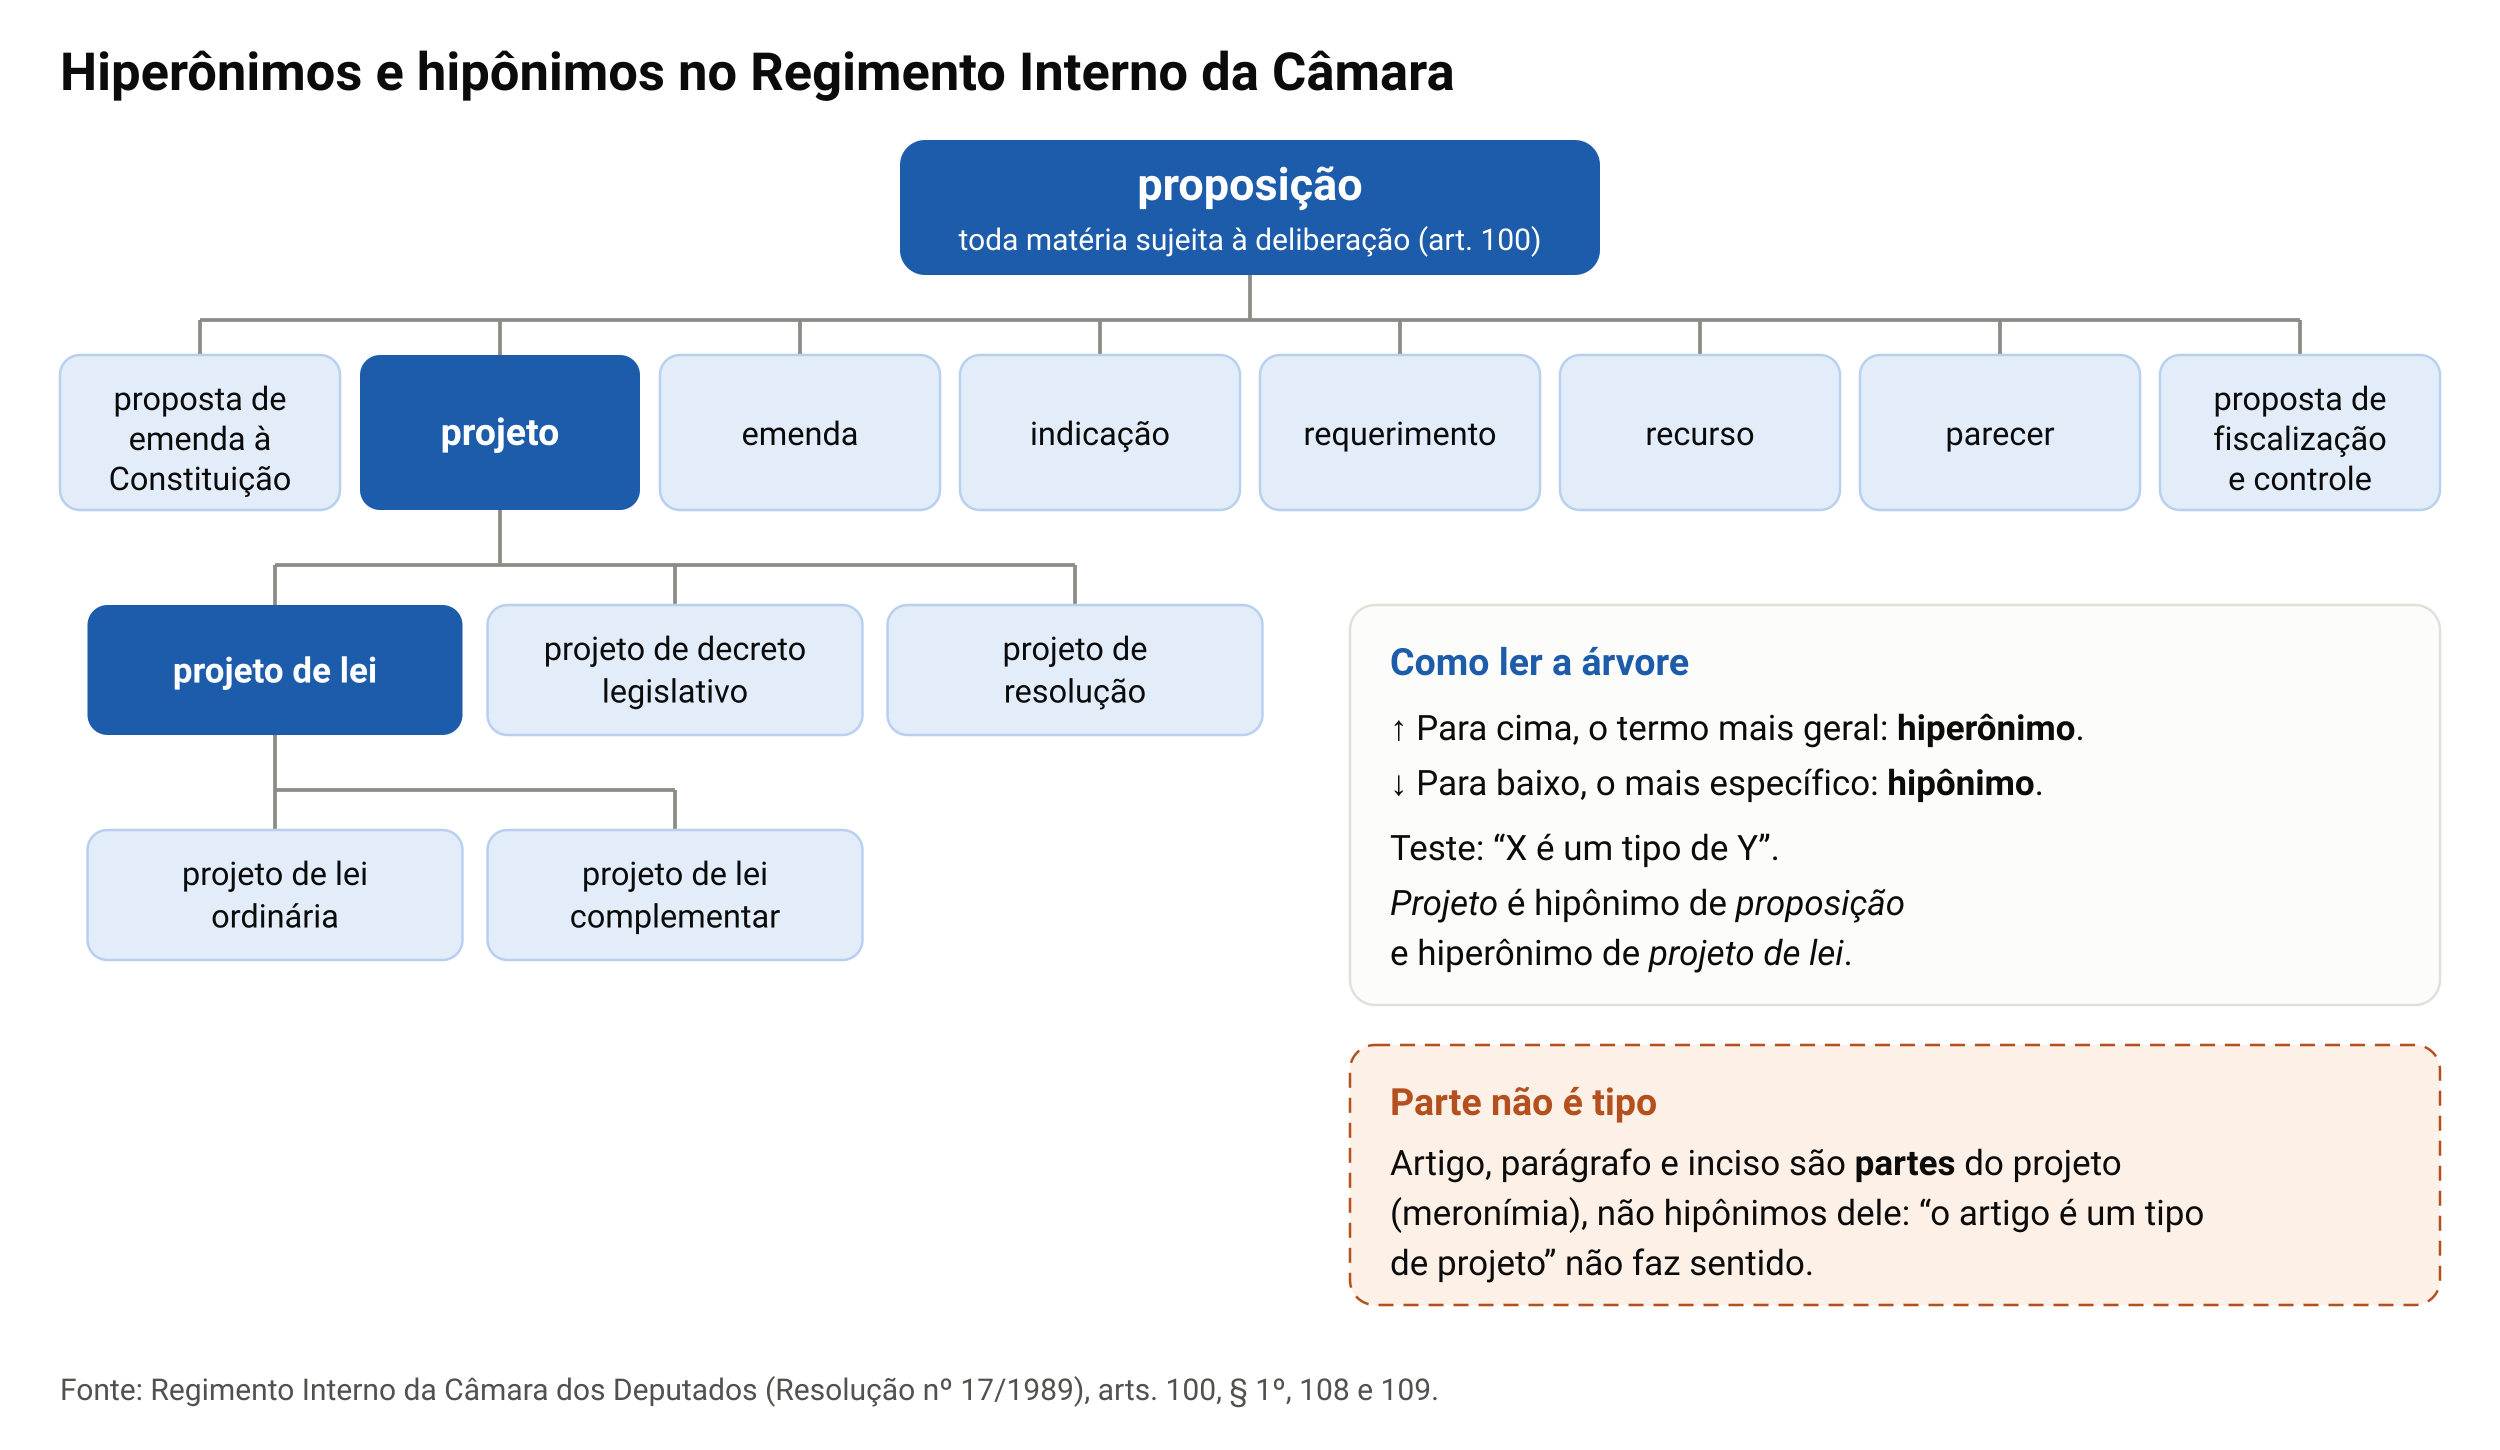
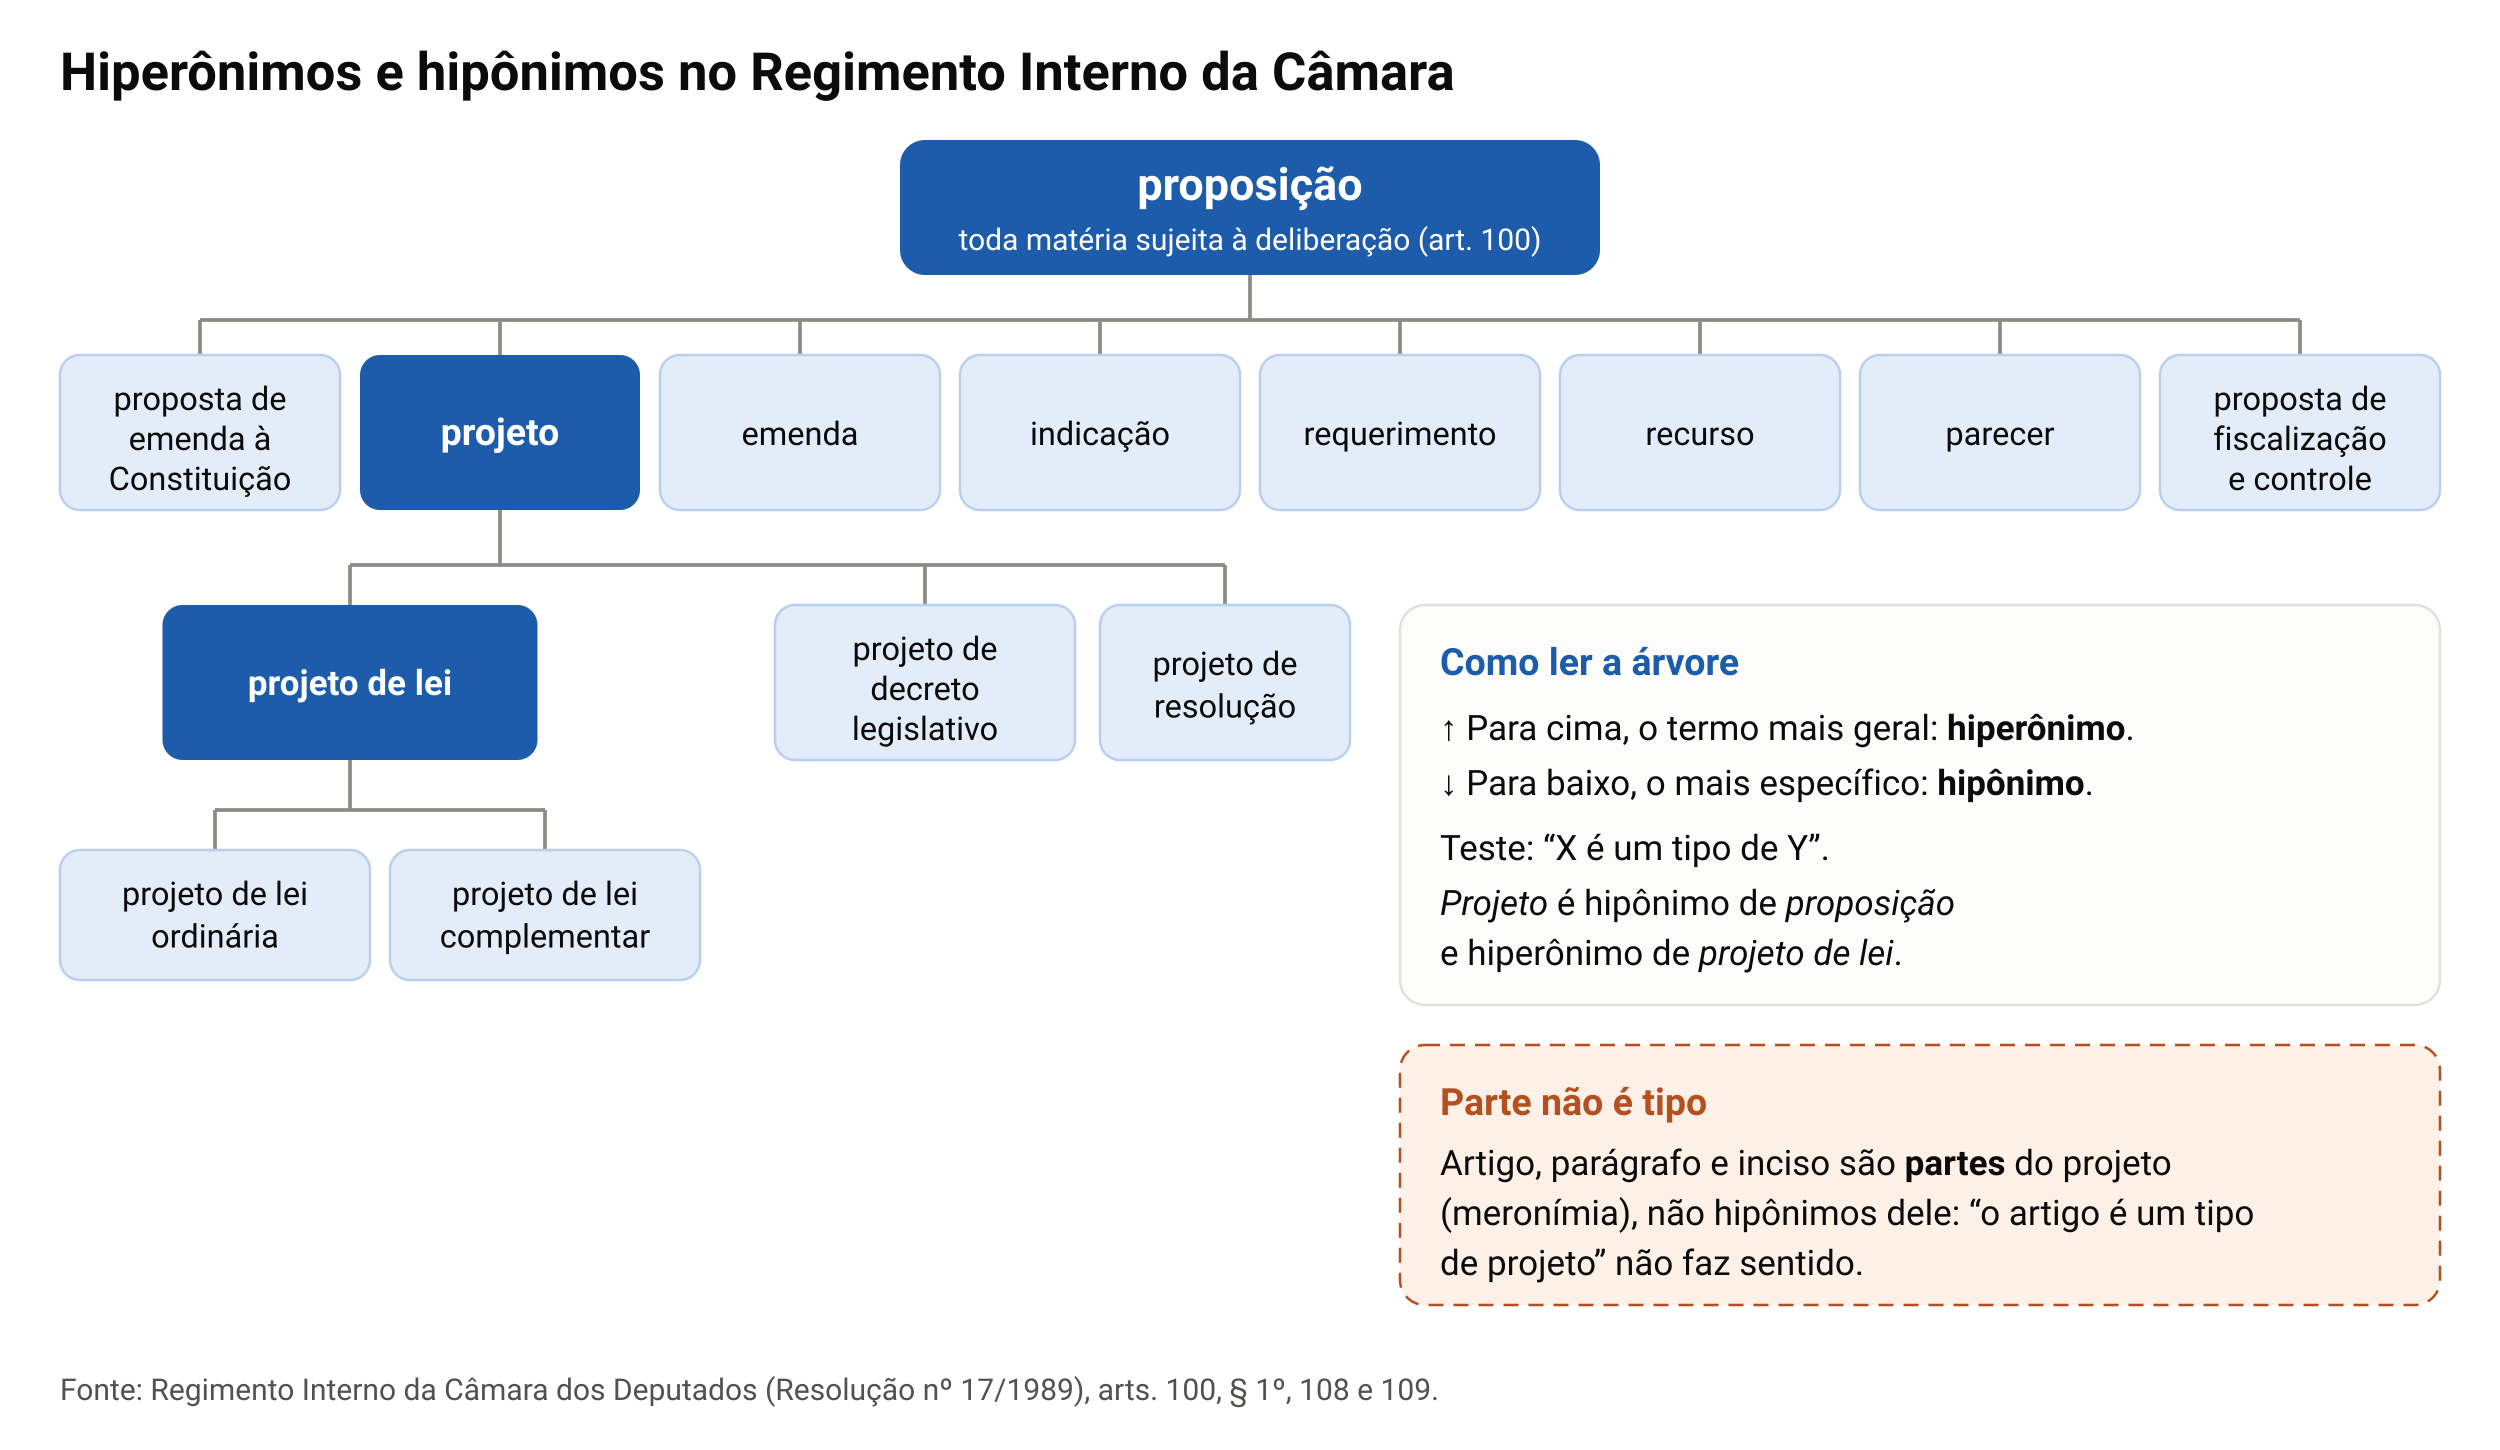
<svg xmlns="http://www.w3.org/2000/svg" width="1000" height="580" viewBox="0 0 1000 580" font-family="system-ui, -apple-system, 'Segoe UI', Roboto, 'Helvetica Neue', Arial, sans-serif">
  <rect width="1000" height="580" fill="#ffffff" />
  <text x="24" y="36" font-size="21" font-weight="700" fill="#0b0b0b">Hiperônimos e hipônimos no Regimento Interno da Câmara</text>
  <g stroke="#8c8b85" stroke-width="1.5" fill="none">
    <line x1="500" y1="110" x2="500" y2="128" />
    <line x1="80" y1="128" x2="920" y2="128" />
    <line x1="80" y1="128" x2="80" y2="142" />
    <line x1="200" y1="128" x2="200" y2="142" />
    <line x1="320" y1="128" x2="320" y2="142" />
    <line x1="440" y1="128" x2="440" y2="142" />
    <line x1="560" y1="128" x2="560" y2="142" />
    <line x1="680" y1="128" x2="680" y2="142" />
    <line x1="800" y1="128" x2="800" y2="142" />
    <line x1="920" y1="128" x2="920" y2="142" />
    <line x1="200" y1="204" x2="200" y2="226" />
-     <line x1="110" y1="226" x2="430" y2="226" />
-     <line x1="110" y1="226" x2="110" y2="242" />
-     <line x1="270" y1="226" x2="270" y2="242" />
-     <line x1="430" y1="226" x2="430" y2="242" />
-     <line x1="110" y1="294" x2="110" y2="316" />
-     <line x1="110" y1="316" x2="270" y2="316" />
-     <line x1="110" y1="316" x2="110" y2="332" />
-     <line x1="270" y1="316" x2="270" y2="332" />
+     <line x1="140" y1="226" x2="490" y2="226" />
+     <line x1="140" y1="226" x2="140" y2="242" />
+     <line x1="370" y1="226" x2="370" y2="242" />
+     <line x1="490" y1="226" x2="490" y2="242" />
+     <line x1="140" y1="304" x2="140" y2="324" />
+     <line x1="86" y1="324" x2="218" y2="324" />
+     <line x1="86" y1="324" x2="86" y2="340" />
+     <line x1="218" y1="324" x2="218" y2="340" />
  </g>
  <rect x="360" y="56" width="280" height="54" rx="10" fill="#1c5cab" />
  <text x="500" y="80" font-size="18" font-weight="700" fill="#ffffff" text-anchor="middle">proposição</text>
  <text x="500" y="100" font-size="12" fill="#ffffff" text-anchor="middle">toda matéria sujeita à deliberação (art. 100)</text>
  <g font-size="13" fill="#0b0b0b" text-anchor="middle">
    <rect x="24" y="142" width="112" height="62" rx="8" fill="#e3edf9" stroke="#b8cfee" />
    <text x="80" y="164">proposta de</text>
    <text x="80" y="180">emenda à</text>
    <text x="80" y="196">Constituição</text>
    <rect x="144" y="142" width="112" height="62" rx="8" fill="#1c5cab" />
    <text x="200" y="178" font-size="15" font-weight="700" fill="#ffffff">projeto</text>
    <rect x="264" y="142" width="112" height="62" rx="8" fill="#e3edf9" stroke="#b8cfee" />
    <text x="320" y="178">emenda</text>
    <rect x="384" y="142" width="112" height="62" rx="8" fill="#e3edf9" stroke="#b8cfee" />
    <text x="440" y="178">indicação</text>
    <rect x="504" y="142" width="112" height="62" rx="8" fill="#e3edf9" stroke="#b8cfee" />
    <text x="560" y="178">requerimento</text>
    <rect x="624" y="142" width="112" height="62" rx="8" fill="#e3edf9" stroke="#b8cfee" />
    <text x="680" y="178">recurso</text>
    <rect x="744" y="142" width="112" height="62" rx="8" fill="#e3edf9" stroke="#b8cfee" />
    <text x="800" y="178">parecer</text>
    <rect x="864" y="142" width="112" height="62" rx="8" fill="#e3edf9" stroke="#b8cfee" />
    <text x="920" y="164">proposta de</text>
    <text x="920" y="180">fiscalização</text>
    <text x="920" y="196">e controle</text>
  </g>
  <g font-size="13" fill="#0b0b0b" text-anchor="middle">
-     <rect x="35" y="242" width="150" height="52" rx="8" fill="#1c5cab" />
-     <text x="110" y="273" font-size="14" font-weight="700" fill="#ffffff">projeto de lei</text>
-     <rect x="195" y="242" width="150" height="52" rx="8" fill="#e3edf9" stroke="#b8cfee" />
-     <text x="270" y="264">projeto de decreto</text>
-     <text x="270" y="281">legislativo</text>
-     <rect x="355" y="242" width="150" height="52" rx="8" fill="#e3edf9" stroke="#b8cfee" />
-     <text x="430" y="264">projeto de</text>
-     <text x="430" y="281">resolução</text>
+     <rect x="65" y="242" width="150" height="62" rx="8" fill="#1c5cab" />
+     <text x="140" y="278" font-size="14" font-weight="700" fill="#ffffff">projeto de lei</text>
+     <rect x="310" y="242" width="120" height="62" rx="8" fill="#e3edf9" stroke="#b8cfee" />
+     <text x="370" y="264">projeto de</text>
+     <text x="370" y="280">decreto</text>
+     <text x="370" y="296">legislativo</text>
+     <rect x="440" y="242" width="100" height="62" rx="8" fill="#e3edf9" stroke="#b8cfee" />
+     <text x="490" y="270">projeto de</text>
+     <text x="490" y="287">resolução</text>
  </g>
  <g font-size="13" fill="#0b0b0b" text-anchor="middle">
-     <rect x="35" y="332" width="150" height="52" rx="8" fill="#e3edf9" stroke="#b8cfee" />
-     <text x="110" y="354">projeto de lei</text>
-     <text x="110" y="371">ordinária</text>
-     <rect x="195" y="332" width="150" height="52" rx="8" fill="#e3edf9" stroke="#b8cfee" />
-     <text x="270" y="354">projeto de lei</text>
-     <text x="270" y="371">complementar</text>
+     <rect x="24" y="340" width="124" height="52" rx="8" fill="#e3edf9" stroke="#b8cfee" />
+     <text x="86" y="362">projeto de lei</text>
+     <text x="86" y="379">ordinária</text>
+     <rect x="156" y="340" width="124" height="52" rx="8" fill="#e3edf9" stroke="#b8cfee" />
+     <text x="218" y="362">projeto de lei</text>
+     <text x="218" y="379">complementar</text>
  </g>
-   <g transform="translate(540 242)">
-     <rect width="436" height="160" rx="10" fill="#fcfcfb" stroke="#e1e0d9" />
+   <g transform="translate(560 242)">
+     <rect width="416" height="160" rx="10" fill="#fcfcfb" stroke="#e1e0d9" />
    <text x="16" y="28" font-size="15" font-weight="700" fill="#1c5cab">Como ler a árvore</text>
    <g font-size="14" fill="#0b0b0b">
      <text x="16" y="54">↑ Para cima, o termo mais geral: <tspan font-weight="700">hiperônimo</tspan>.</text>
      <text x="16" y="76">↓ Para baixo, o mais específico: <tspan font-weight="700">hipônimo</tspan>.</text>
      <text x="16" y="102">Teste: “X é um tipo de Y”.</text>
      <text x="16" y="124">
        <tspan font-style="italic">Projeto</tspan> é hipônimo de <tspan font-style="italic">proposição</tspan>
      </text>
      <text x="16" y="144">e hiperônimo de <tspan font-style="italic">projeto de lei</tspan>.</text>
    </g>
  </g>
-   <g transform="translate(540 418)">
-     <rect width="436" height="104" rx="10" fill="#fdf0e6" stroke="#b4501f" stroke-dasharray="6 4" />
+   <g transform="translate(560 418)">
+     <rect width="416" height="104" rx="10" fill="#fdf0e6" stroke="#b4501f" stroke-dasharray="6 4" />
    <text x="16" y="28" font-size="15" font-weight="700" fill="#b4501f">Parte não é tipo</text>
    <g font-size="14" fill="#0b0b0b">
      <text x="16" y="52">Artigo, parágrafo e inciso são <tspan font-weight="700">partes</tspan> do projeto</text>
      <text x="16" y="72">(meronímia), não hipônimos dele: “o artigo é um tipo</text>
      <text x="16" y="92">de projeto” não faz sentido.</text>
    </g>
  </g>
  <text x="24" y="560" font-size="12" fill="#52514e">Fonte: Regimento Interno da Câmara dos Deputados (Resolução nº 17/1989), arts. 100, § 1º, 108 e 109.</text>
</svg>
